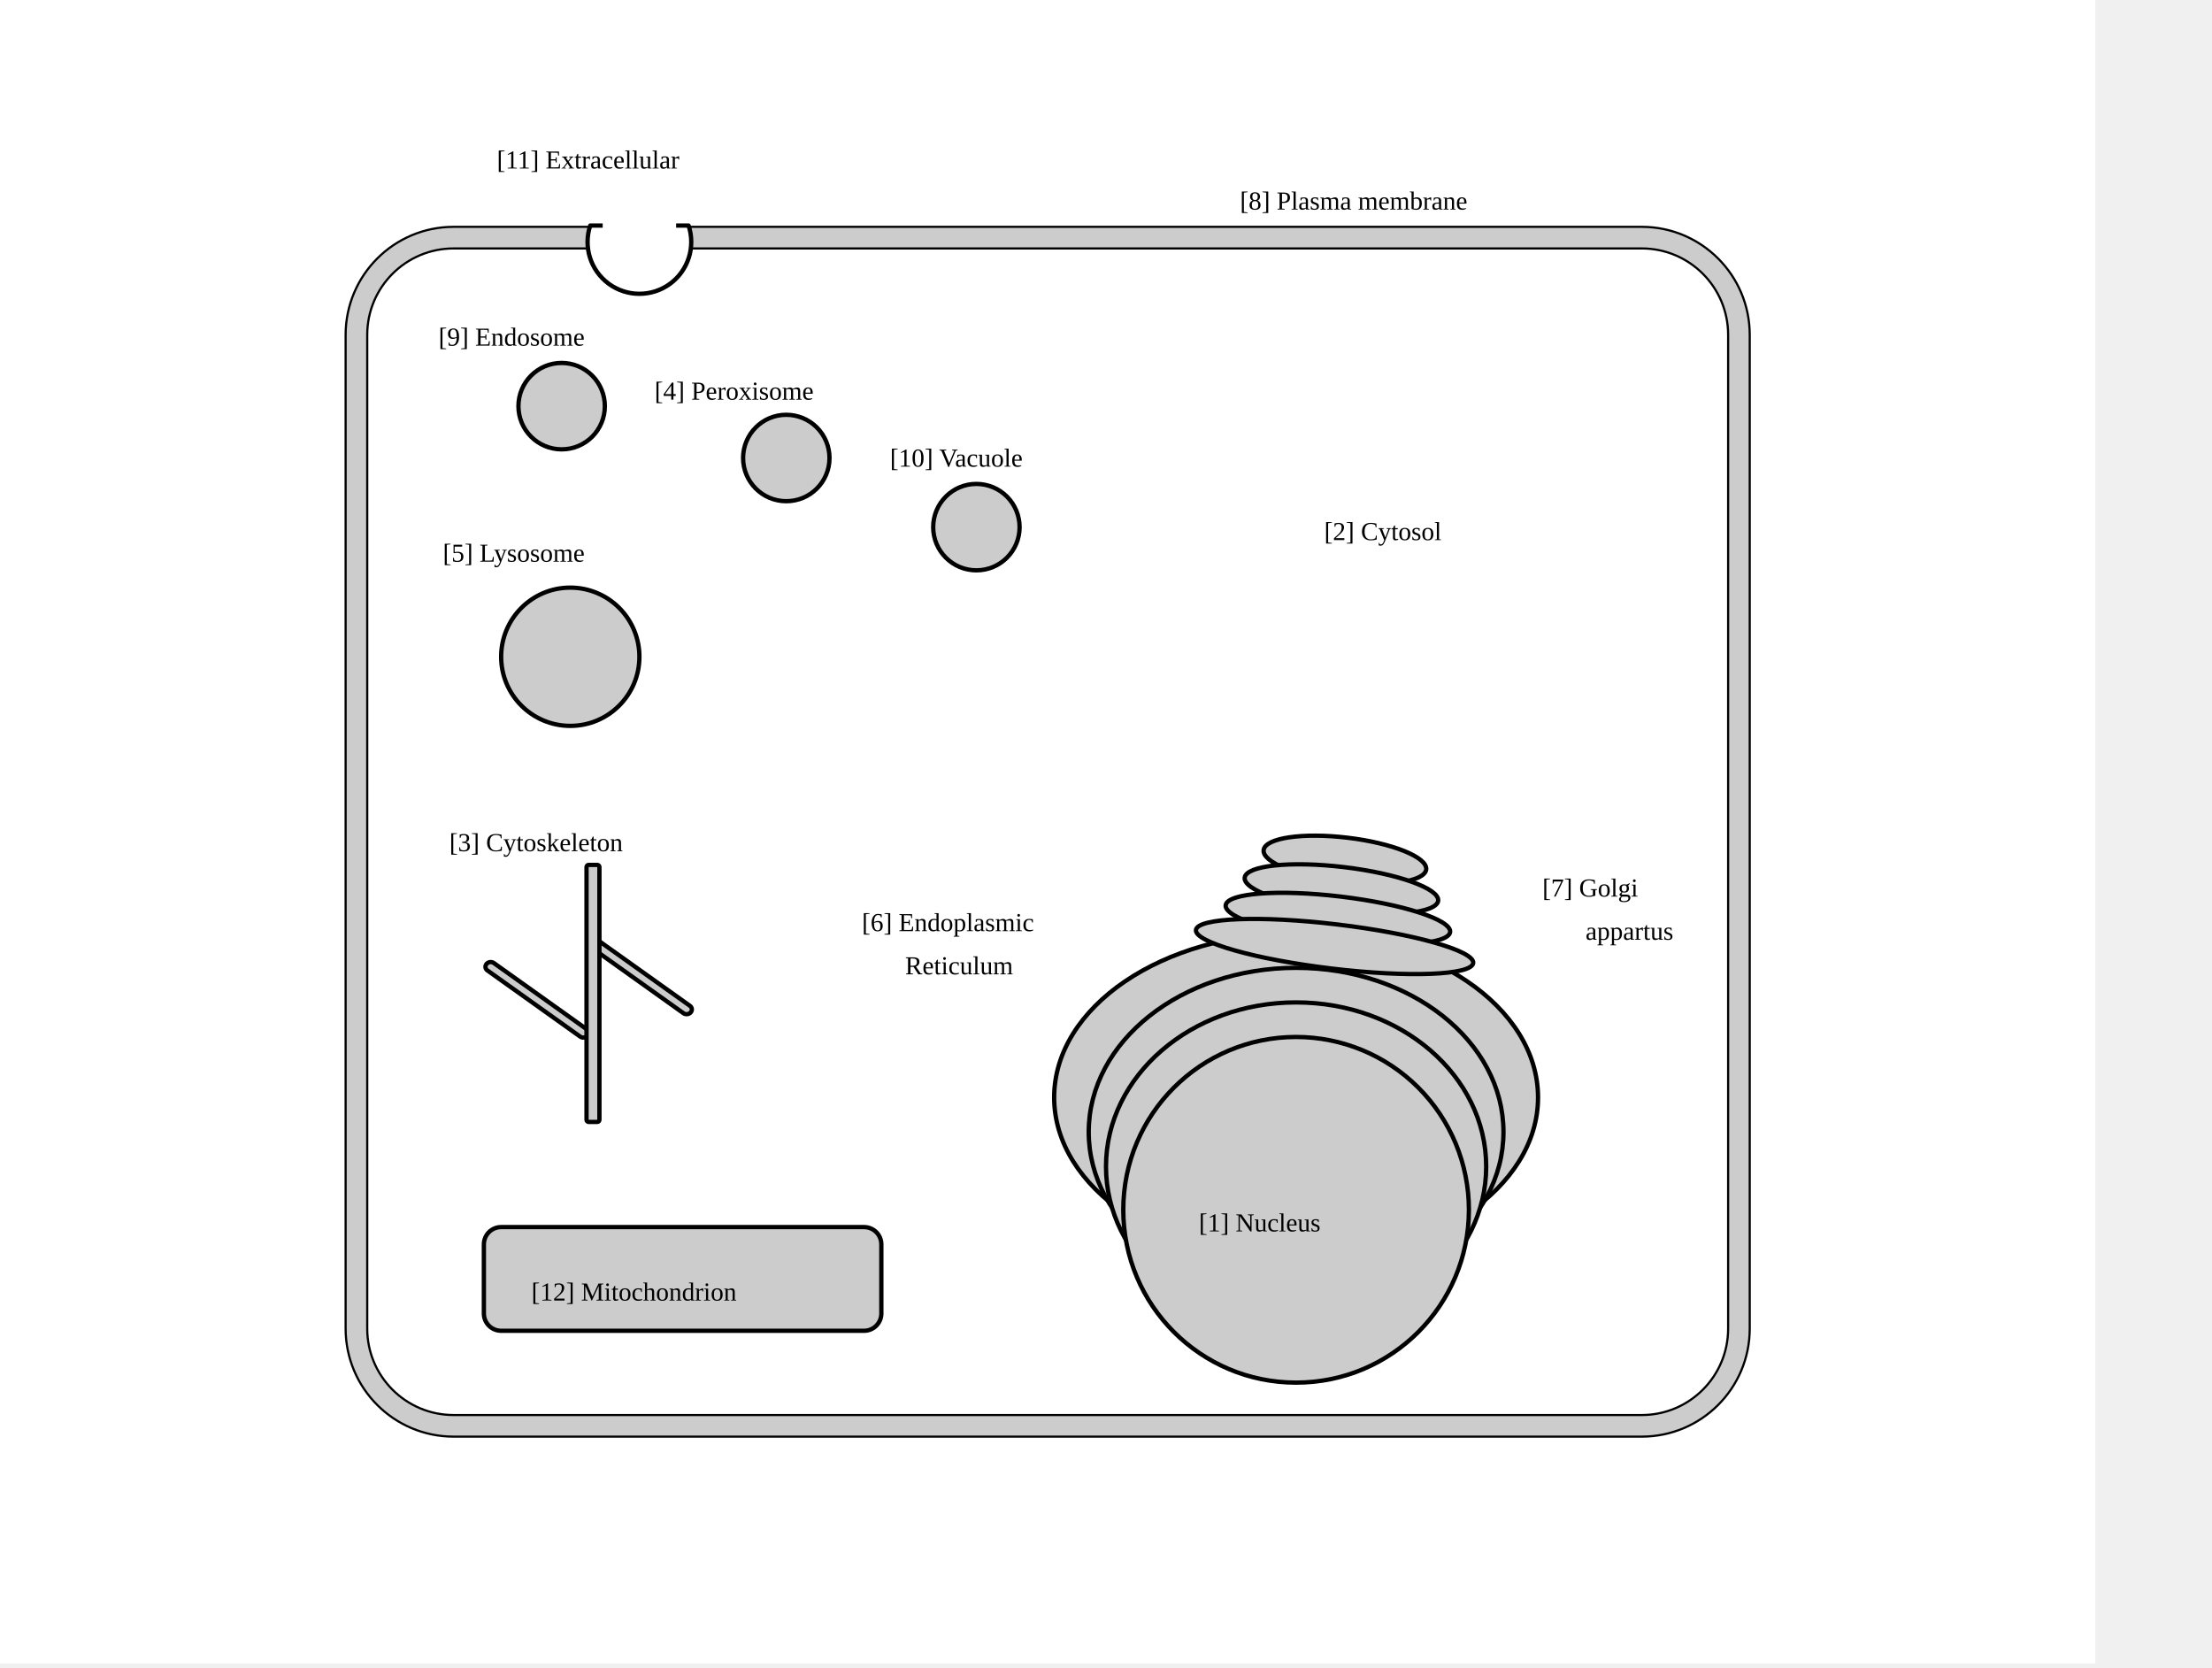
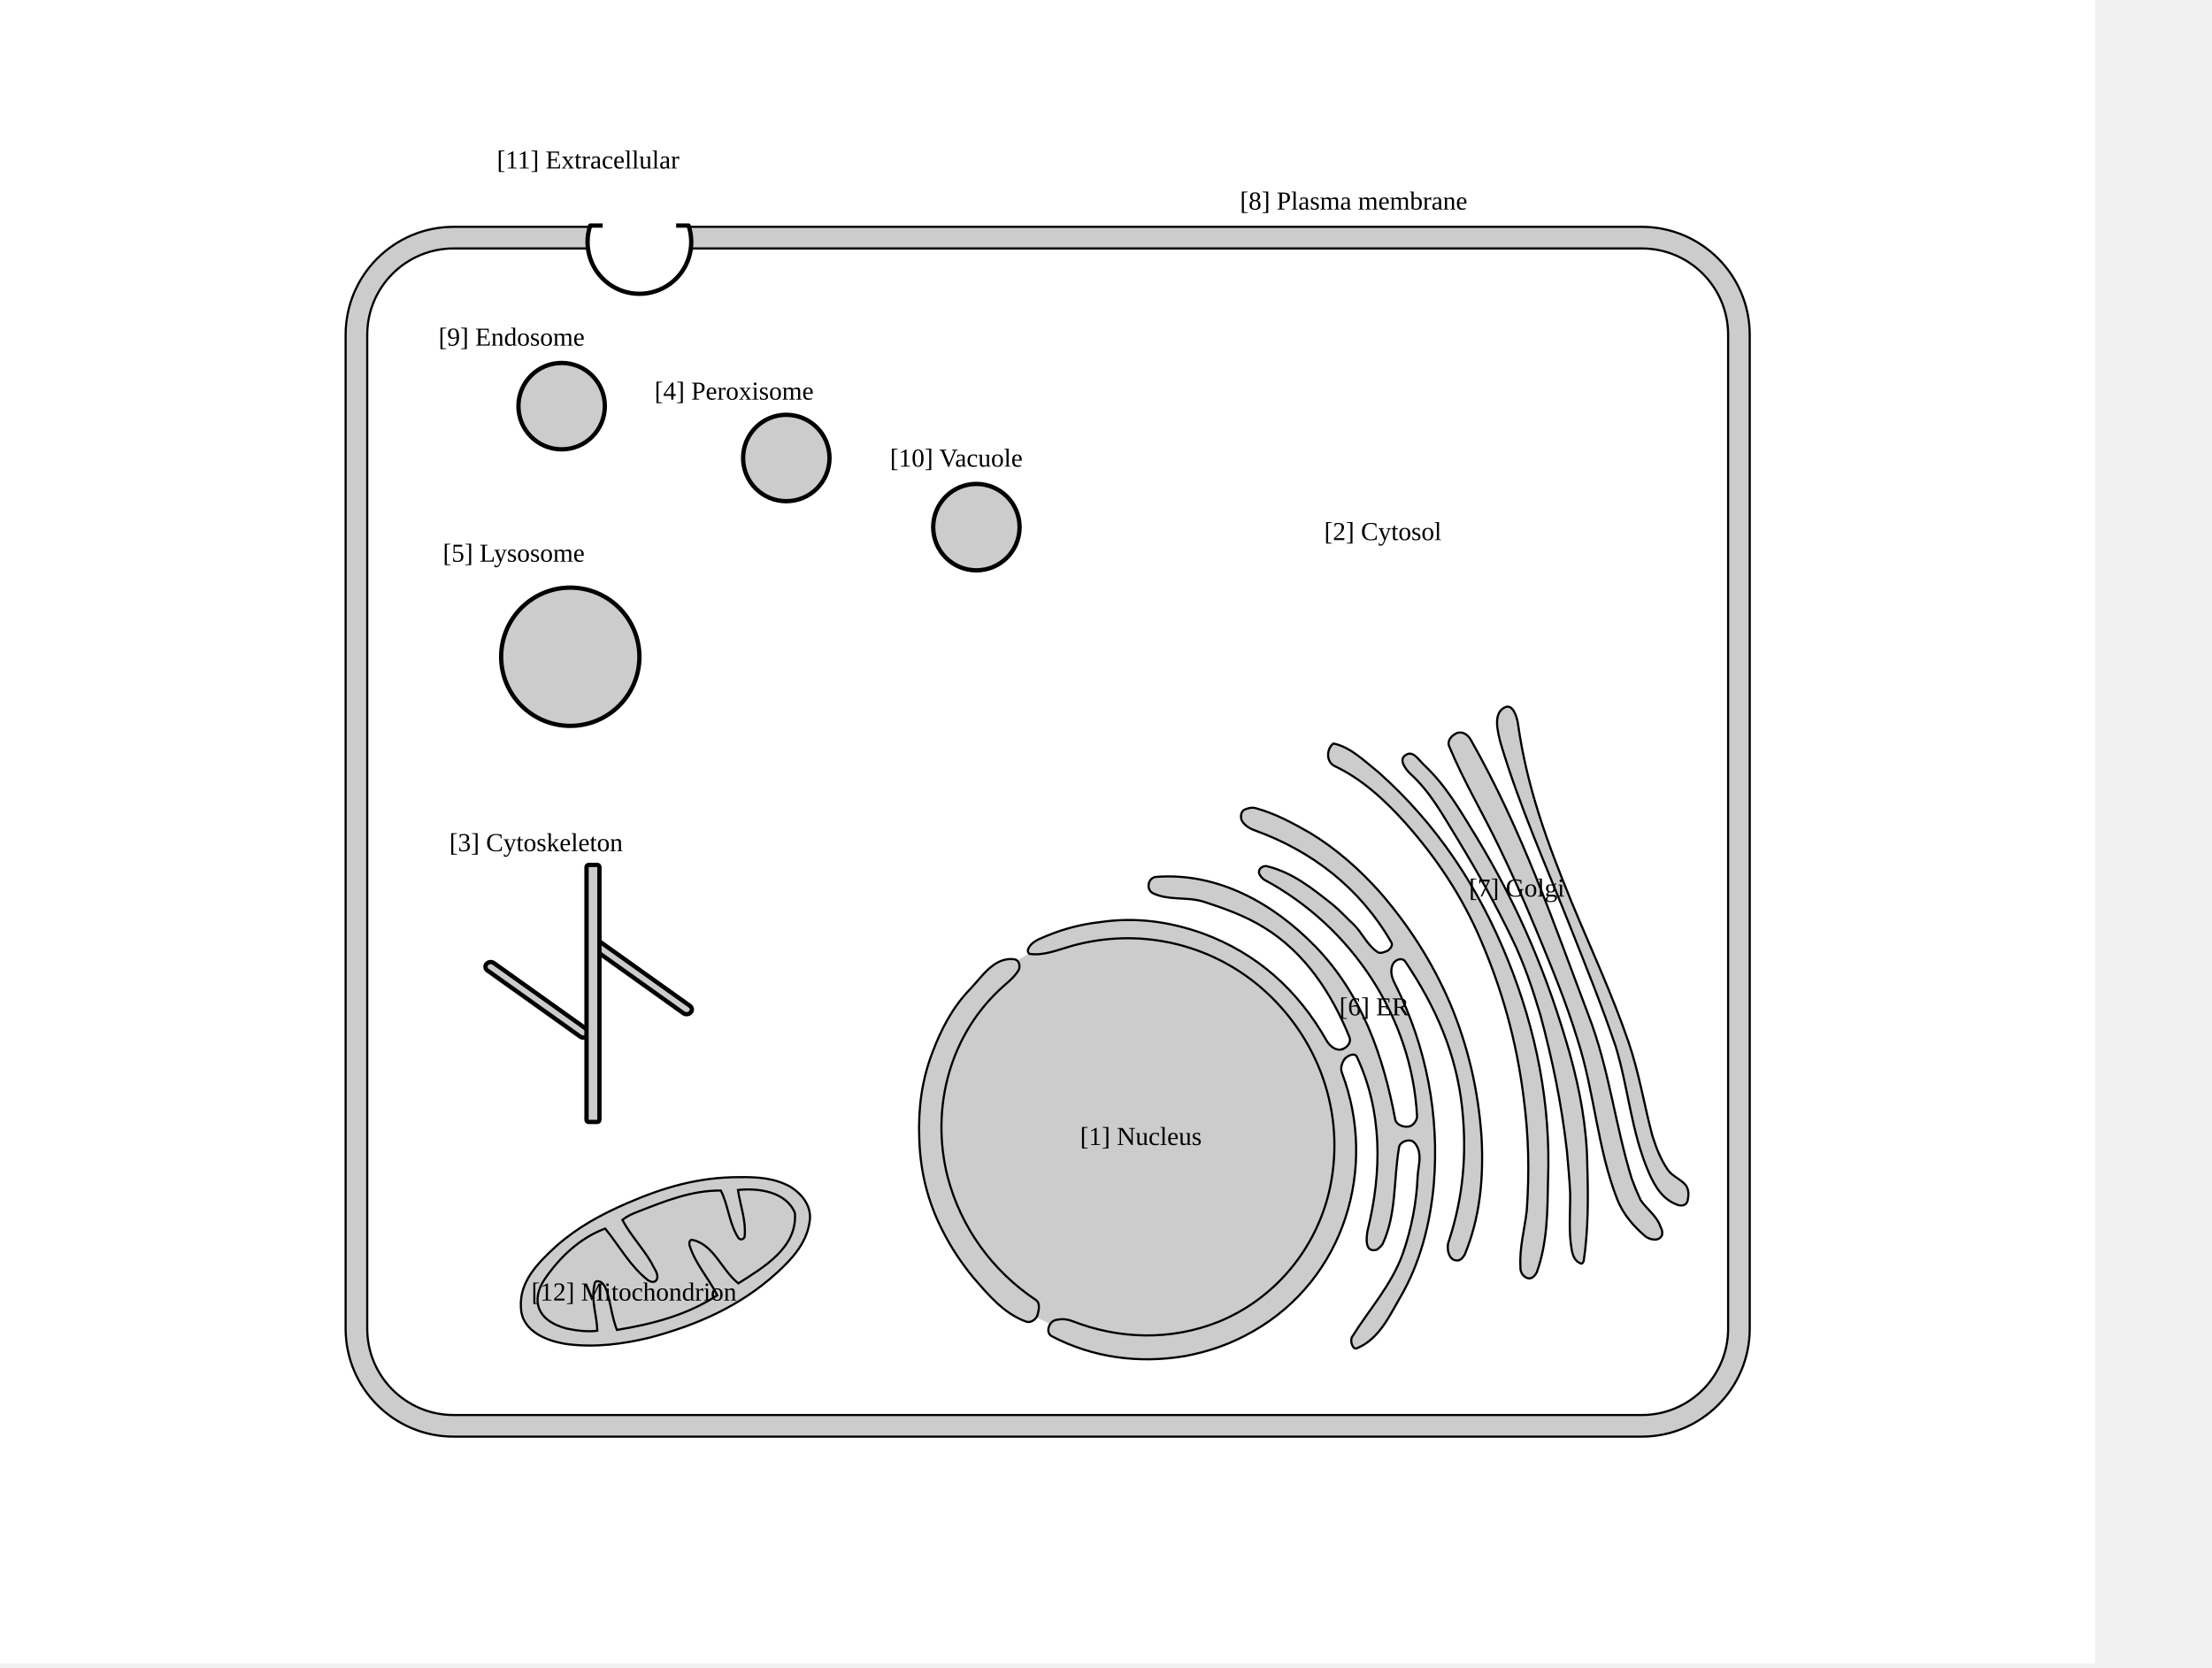
<svg xmlns="http://www.w3.org/2000/svg" version="1.1" height="386" width="512" fill="none" stroke="none" stroke-linecap="square" stroke-miterlimit="10" clip-path="url(#p.0)">
  <g transform="scale(0.5, 0.5)">
    <g title="ex" fill="#ffffff">
      <rect x="0" y="0" width="970" height="770" />
    </g>
    <text title="ex-text" x="230" y="78" fill="black">[11] Extracellular
</text>
    <g title="pm" fill="#cccccc">
      <rect x="160" y="105" rx="50" ry="50" width="650" height="560" stroke="black" stroke-width="1" />
    </g>
    <text title="pm-text" x="574" y="97" fill="black">[8] Plasma membrane
</text>
    <g title="cy" fill="#ffffff">
      <rect x="170" y="115" rx="40" ry="40" width="630" height="540" stroke="black" stroke-width="1" />
    </g>
    <text title="cytosol-text" x="613" y="250" fill="black">[2] Cytosol
</text>
    <g title="cs" fill="#cccccc">
      <path title="cs-part1" d="M271.934 479.439L271.934 479.439C272.76 478.492 272.6 477.134 271.577 476.404L228.595 445.761C228.104 445.411 227.476 445.256 226.848 445.33C226.221 445.404 225.646 445.701 225.25 446.156L225.25 446.156L225.25 446.156C224.424 447.102 224.584 448.461 225.607 449.19L268.589 479.833C269.611 480.562 271.109 480.386 271.934 479.439Z" fill-rule="nonzero" stroke="#000000" stroke-width="2.0" stroke-linejoin="round" stroke-linecap="butt">
    </path>
      <path title="cs-part2" d="M319.749 468.621L319.749 468.621C320.574 467.674 320.414 466.316 319.391 465.587L276.41 434.944C275.919 434.594 275.29 434.439 274.663 434.512C274.035 434.586 273.46 434.883 273.064 435.338L273.064 435.338L273.064 435.338C272.239 436.285 272.399 437.643 273.421 438.372L316.403 469.015C317.426 469.744 318.924 469.568 319.749 468.621Z" fill-rule="nonzero" stroke="#000000" stroke-width="2.0" stroke-linejoin="round" stroke-linecap="butt">
    </path>
      <path title="cs-part3" d="M272.511 519.341L272.511 519.341C271.961 519.341 271.515 518.895 271.515 518.345L271.515 401.343C271.515 401.079 271.62 400.826 271.807 400.639C271.994 400.452 272.247 400.347 272.511 400.347L276.496 400.347C277.046 400.347 277.492 400.793 277.492 401.343L277.492 518.345L277.492 518.345C277.492 518.895 277.046 519.341 276.496 519.341Z" fill-rule="nonzero" stroke="#000000" stroke-width="2.0" stroke-linejoin="round" stroke-linecap="butt">
    </path>
    </g>
    <text title="cs-text" x="208" y="394" fill="black">[3] Cytoskeleton
</text>
    <g title="pe" fill="#cccccc">
      <path title="perioxisome" d="M344.0 212.0L344.0 212.0C344.0 200.954 352.954 192.0 364.0 192.0L364.0 192.0C369.304 192.0 374.391 194.107 378.142 197.858C381.893 201.609 384.0 206.696 384.0 212.0L384.0 212.0C384.0 223.046 375.046 232.0 364.0 232.0L364.0 232.0C352.954 232.0 344.0 223.046 344.0 212.0Z" fill-rule="nonzero" stroke="#000000" stroke-width="2.0" stroke-linejoin="round" stroke-linecap="butt">
</path>
    </g>
    <text title="peroxisome-text" x="303" y="185" fill="black">[4] Peroxisome
</text>
    <g title="ly" fill="#cccccc">
      <path title="lysosome" d="M232.0 304.0L232.0 304.0C232.0 286.327 246.327 272.0 264.0 272.0L264.0 272.0C272.487 272.0 280.626 275.371 286.627 281.373C292.629 287.374 296.0 295.513 296.0 304.0L296.0 304.0C296.0 321.673 281.673 336.0 264.0 336.0L264.0 336.0C246.327 336.0 232.0 321.673 232.0 304.0Z" fill-rule="nonzero" stroke="#000000" stroke-width="2.0" stroke-linejoin="round" stroke-linecap="butt">
    </path>
    </g>
    <text title="lysosome-text" x="205" y="260" fill="black">[5] Lysosome
</text>
    <g title="er" fill="#cccccc">
-       <path title="er-part1" d="M488.0 508.0L488.0 508.0C488.0 466.026 538.144 432.0 600.0 432.0L600.0 432.0C661.856 432.0 712.0 466.026 712.0 508.0L712.0 508.0C712.0 549.974 661.856 584.0 600.0 584.0L600.0 584.0C538.144 584.0 488.0 549.974 488.0 508.0Z" fill-rule="nonzero" stroke="#000000" stroke-width="2.0" stroke-linejoin="round" stroke-linecap="butt">
- </path>
-       <path title="er-part2" d="M504.0 524.0L504.0 524.0C504.0 482.026 546.981 448.0 600.0 448.0L600.0 448.0C653.019 448.0 696.0 482.026 696.0 524.0L696.0 524.0C696.0 565.974 653.019 600.0 600.0 600.0L600.0 600.0C546.981 600.0 504.0 565.974 504.0 524.0Z" fill-rule="nonzero" stroke="#000000" stroke-width="2.0" stroke-linejoin="round" stroke-linecap="butt">
- </path>
-       <path title="er-part3" d="M512.0 540.0L512.0 540.0C512.0 498.026 551.399 464.0 600.0 464.0L600.0 464.0C648.601 464.0 688.0 498.026 688.0 540.0L688.0 540.0C688.0 581.974 648.601 616.0 600.0 616.0L600.0 616.0C551.399 616.0 512.0 581.974 512.0 540.0Z" fill-rule="nonzero" stroke="#000000" stroke-width="2.0" stroke-linejoin="round" stroke-linecap="butt">
- </path>
+       <g transform="translate(375, 275)">
+         <path stroke="#000000" stroke-miterlimit="2" d="M246.535,210.608c0.182-0.068,0.363-0.151,0.544-0.247c1.913-0.972,3.535-3.07,2.589-5.349c-8.172-20.121-20.484-39.057-39.577-50.725c-8.838-5.416-17.832-8.63-27.926-11.922c-7.943-2.402-15.831-0.376-23.33-3.854c-3.566-1.726-2.419-7.545,1.643-7.628c28.54-2.049,54.083,12.287,73.682,32.473c21.305,22.15,31.136,50.13,36.778,80.029c0.578,2.254,3.805,3.587,6.424,3.034c2.253-0.579,3.535-3.07,3.639-4.538c-2.303-45.889-30.313-88.056-70.829-109.713c-1.049-0.812-2.073-1.99-2.362-3.117c-0.212-2.227,2.092-3.541,3.901-3.044c11.955,3.054,20.323,9.912,30.106,17.606c3.489,2.827,6.218,5.969,9.681,9.163c4.146,3.979,6.327,9.664,11.257,12.961c1.417,0.838,3.329-0.134,4.848-0.765c1.179-1.023,2.384-2.413,1.385-3.958c-14.467-24.988-36.501-42.027-63.113-51.643c-2.517-0.915-5.349-2.589-6.27-5.235c-0.264-1.494-0.135-3.328,1.411-4.327c1.519-0.63,3.406-1.234,5.214-0.739c9.045,2.481,16.86,6.719,25.016,11.348c12.378,7.509,22.793,16.724,32.371,27.354c13.646,15.711,24.278,32.316,32.528,51.335c8.538,20.145,13.331,41.134,14.744,62.99c0.91,18.503-0.722,36.458-7.832,53.659c-0.838,1.416-2.042,2.806-3.51,2.703c-4.062,0.083-5.116-5.891-3.783-9.116c6.583-20.188,8.344-39.978,6.146-61.152c-2.648-25.263-12.186-46.954-26.203-67.854c-1.312-2.305-4.692-1.437-5.975,1.055c-1.333,3.225-0.438,6.239,1.19,9.303c14.55,29.051,20.429,60.81,17.841,92.341c-1.658,18.322-6.277,36.805-15.905,53.091c-5.049,8.864-9.808,18.854-19.684,22.954c-1.913,0.972-3.438-3.561-2.208-5.318c7.901-12.719,17.876-23.45,23.338-38.185c4.154-11.877,6.475-23.883,6.985-36.386c0.283-4.036,1.694-8.362,0.144-12.527c-0.63-1.52-1.287-2.672-2.702-3.509c-2.518-0.916-5.95,0.688-6.131,3.255c-2.525,14.943-1.042,30.535-7.553,44.458c-0.812,1.05-2.015,2.44-3.142,2.729c-5.241,1.106-4.383-5.839-3.784-9.116c6.707-27.186,6.834-55.203-5.039-80.378c-0.972-1.912-4.011-0.651-5.608,1.081" />
+       </g>
    </g>
-     <text title="er-text" x="399" y="431" fill="black">[6] Endoplasmic
- <tspan x="419" y="451">Reticulum
- </tspan>
-     </text>
+     <text title="er-text" x="620" y="470" fill="black">[6] ER
+ </text>
    <g title="go" fill="#cccccc">
-       <path title="golgi-part1" d="M660.226 402.473L660.226 402.473C659.553 408.113 642.163 410.674 621.385 408.193L621.385 408.193C600.606 405.713 584.308 399.13 584.981 393.491L584.981 393.491C585.654 387.851 603.044 385.29 623.822 387.77L623.822 387.77C644.6 390.251 660.899 396.833 660.226 402.473Z" fill-rule="nonzero" stroke="#000000" stroke-width="2.0" stroke-linejoin="round" stroke-linecap="butt">
-     </path>
-       <path title="golgi-part2" d="M665.766 416.947L665.766 416.947C665.093 422.586 644.499 424.765 619.767 421.812L619.767 421.812C595.035 418.86 575.531 411.895 576.204 406.255L576.204 406.255C576.877 400.616 597.472 398.437 622.204 401.39L622.204 401.39C646.936 404.342 666.439 411.307 665.766 416.947Z" fill-rule="nonzero" stroke="#000000" stroke-width="2.0" stroke-linejoin="round" stroke-linecap="butt">
-     </path>
-       <path title="golgi-part3" d="M671.307 431.42L671.307 431.42C670.634 437.06 646.829 438.855 618.137 435.43L618.137 435.43C589.444 432.005 566.73 424.657 567.403 419.017L567.403 419.017C568.076 413.377 591.881 411.582 620.574 415.007L620.574 415.007C649.266 418.432 671.98 425.781 671.307 431.42Z" fill-rule="nonzero" stroke="#000000" stroke-width="2.0" stroke-linejoin="round" stroke-linecap="butt">
-     </path>
-       <path title="golgi-part4" d="M681.991 445.788L681.991 445.788C681.318 451.428 652.039 452.57 616.596 448.339L616.596 448.339C581.153 444.108 552.966 436.107 553.639 430.467L553.639 430.467C554.312 424.827 583.59 423.685 619.033 427.916L619.033 427.916C654.477 432.147 682.664 440.149 681.991 445.788Z" fill-rule="nonzero" stroke="#000000" stroke-width="2.0" stroke-linejoin="round" stroke-linecap="butt">
-     </path>
+       <g transform="translate(375, 275)">
+         <path stroke="#000000" stroke-miterlimit="2" d="M310.372,159.867c-8.646-20.1-20.22-37.562-34.915-54.083c-9.577-10.631-19.967-20.212-32.815-26.279c-3.907-2.118-3.494-7.99-0.377-10.352c7.995,1.669,14.188,8.005,20.824,13.266c27.414,24.423,46.395,53.416,59.9,86.818c13.192,32.642,19.991,67.048,18.64,101.986c-0.273,14.363-0.18,28.751-5.224,42.779c-0.837,1.416-2.066,3.173-4.242,2.651c-2.518-0.914-3.463-3.193-3.309-5.395c-0.481-8.885,1.947-17.196,2.935-25.977c1.239-17.614,0.933-34.23-1.472-52.469C326.986,206.764,320.513,183.444,310.372,159.867z" />
+         <path stroke="#000000" stroke-miterlimit="2" d="M325.127,159.799c5.505,11.428,9.434,23.159,13.011,35.211c5.553,20.673,9.688,40.509,12.201,62.443c0.61,7.05,1.272,13.366,1.542,20.022c0.113,8.859-0.847,17.273,0.735,26.234c0.554,2.621,1.474,5.267,4.357,6.207c0.733,0.052,1.178-1.023,1.204-1.39c2.133-14.601,2.065-29.357,1.63-44.138c-0.228-17.717-3.443-34.907-8.153-51.833c-10.05-35.371-23.293-67.279-43.116-100.02c-7.612-12.336-13.836-23.468-23.858-33.023c-2.781-2.409-5.38-7.385-8.864-5.05c-3.457,1.969-0.439,6.238,1.976,8.621c9.707,8.795,15.222,19.51,22.179,30.694C309.553,129.571,317.406,143.767,325.127,159.799z" />
+         <path stroke="#000000" stroke-miterlimit="2" d="M335.815,154.65c-5.359-12.915-10.771-25.096-16.893-37.696c-7.722-16.032-16.308-30.28-22.929-46.234c-1.287-2.672,0.728-5.112,3.4-6.399c2.646-0.92,5.111,0.729,6.424,3.034c23.947,42.25,37.987,83.802,54.467,127.37c9.672,25.019,12.294,50.649,20.104,75.906c1.235,3.406,2.496,6.445,4.099,9.876c2.678,3.876,6.192,6.336,8.478,10.553c0.604,1.887,1.969,3.458,1.447,5.634c-1.334,3.225-5.686,2.182-7.783,0.559c-5.562-4.816-9.996-9.922-12.835-16.761c-9.382-23.892-10.536-49.419-18.398-73.941C350.004,188.838,343.068,172.125,335.815,154.65z" />
+         <path stroke="#000000" stroke-miterlimit="2" d="M351.75,153.559c7.393,18.66,14.742,36.808,21.157,55.698c5.997,19.598,7.171,39.594,15.421,58.613c2.863,6.47,6.487,12.625,13.697,14.977c1.809,0.496,3.694-0.109,4.19-1.917c0.548-2.543,0.703-4.745-0.61-7.05c-2.362-3.117-6.347-4.134-8.683-7.617c-3.334-5.029-5.2-9.954-7.015-15.614c-3.789-14.28-6.084-28.824-10.976-43.181c-7.649-22.295-17.264-42.886-26.408-64.918c-11.011-26.958-20.63-52.71-24.803-82.505c-0.502-3.355-2.316-9.014-5.722-7.778c-6.078,2.522-3.736,11.169-2.289,16.802C328.365,98.074,340.475,125.108,351.75,153.559z" />
+       </g>
    </g>
-     <text title="golgi-text" x="714" y="415" fill="black">[7] Golgi
- <tspan x="734" y="435">appartus
- </tspan>
-     </text>
+     <text title="golgi-text" x="680" y="415" fill="black">[7] Golgi
+ </text>
    <g title="en" fill="#cccccc">
      <path title="endosome" d="M240.0 188.0L240.0 188.0C240.0 176.954 248.954 168.0 260.0 168.0L260.0 168.0C265.304 168.0 270.391 170.107 274.142 173.858C277.893 177.609 280.0 182.696 280.0 188.0L280.0 188.0C280.0 199.046 271.046 208.0 260.0 208.0L260.0 208.0C248.954 208.0 240.0 199.046 240.0 188.0Z" fill-rule="nonzero" stroke="#000000" stroke-width="2.0" stroke-linejoin="round" stroke-linecap="butt">
    </path>
      <path title="en-part1" d="M318.768 104.411L318.768 104.411C322.071 114.317 318.588 125.222 310.156 131.381C301.724 137.54 290.276 137.54 281.844 131.381C273.412 125.222 269.929 114.317 273.232 104.411Z" fill-rule="nonzero" fill="#ffffff" stroke="#000000" stroke-width="2.0" stroke-linejoin="round" stroke-linecap="butt">
    </path>
      <path title="en-part2" d="M280.0 96.0L312.0 96.0L312.0 112.0L280.0 112.0Z" fill-rule="nonzero" fill="#ffffff" stroke="#ffffff" stroke-width="2.0" stroke-linejoin="round" stroke-linecap="butt">
    </path>
    </g>
    <text title="endosome-text" x="203" y="160" fill="black">[9] Endosome
</text>
    <g title="nu" fill="#cccccc">
-       <path title="nucleus" d="M520.0 560.0L520.0 560.0C520.0 515.817 555.817 480.0 600.0 480.0L600.0 480.0C621.217 480.0 641.566 488.429 656.569 503.431C671.572 518.434 680.0 538.783 680.0 560.0L680.0 560.0C680.0 604.183 644.183 640.0 600.0 640.0L600.0 640.0C555.817 640.0 520.0 604.183 520.0 560.0Z" fill-rule="nonzero" stroke="#000000" stroke-width="2.0" stroke-linejoin="round" stroke-linecap="butt">
-     </path>
+       <g transform="translate(375, 275)">
+         <ellipse transform="matrix(0.9975 0.0702 -0.0702 0.9975 17.9059 -9.9135)" stroke="#CCCCCC" stroke-width="1.066" stroke-miterlimit="2" cx="150.026" cy="249.852" rx="97.667" ry="95.333" />
+         <path stroke="#000000" stroke-miterlimit="2" d="M90.213,180.885c-25.533,22.177-34.614,56.937-26.534,88.851c6.105,23.293,20.542,43.484,40.973,57.091c2.099,1.623,1.132,4.874,0.61,7.05c-0.889,2.15-3.193,3.463-5.002,2.967c-10.435-3.684-17.573-12.299-24.737-20.548c-5.433-6.651-10.105-13.618-13.992-21.267c-7.144-13.777-10.566-28.032-10.975-43.18c-0.513-13.68,1.151-26.839,6.117-39.766c4.077-10.776,9.204-20.741,17.555-29.373c5.576-5.877,10.992-14.715,20.14-13.702c2.202,0.155,3.122,2.801,2.233,4.951C94.926,176.792,92.569,178.838,90.213,180.885z" />
+         <path stroke="#000000" stroke-miterlimit="2" d="M247.477,215.183c-1.23,1.757-2.144,4.274-1.198,6.553c16.48,43.568,1.412,95.242-41.231,119.531c-10.372,5.908-20.197,9.273-31.412,11.434c-21.645,3.64-42.825,0.675-61.679-9.134c-3.199-1.7-1.344-7.101,2.01-7.603c2.62-0.554,4.821-0.399,7.339,0.517c21.894,8.547,45.823,9.125,67.829,0.347c26.198-10.695,45.542-34.042,51.566-62.013c7.224-34.524-5.079-69.317-31.837-92.589c-24.344-20.888-56.951-27.857-87.506-19.432c-6.394,1.763-12.864,4.626-19.443,3.794c-0.734-0.051-1.391-1.204-0.946-2.279c0.889-2.15,2.827-3.489,4.739-4.46c9.143-4.151,18.182-6.834,28.219-7.971c16.771-2.508,32.473-0.297,47.942,5.216c24.803,9.121,43.901,25.953,57.345,49.762c1.556,2.539,4.436,4.843,7.323,3.751" />
+       </g>
    </g>
-     <text title="nu-text" x="555" y="570" fill="black">[1] Nucleus
+     <text title="nu-text" x="500" y="530" fill="black">[1] Nucleus
</text>
    <g title="va" fill="#cccccc">
      <path title="vacoule" d="M432.0 244.0L432.0 244.0C432.0 232.954 440.954 224.0 452.0 224.0L452.0 224.0C457.304 224.0 462.391 226.107 466.142 229.858C469.893 233.609 472.0 238.696 472.0 244.0L472.0 244.0C472.0 255.046 463.046 264.0 452.0 264.0L452.0 264.0C440.954 264.0 432.0 255.046 432.0 244.0Z" fill-rule="nonzero" stroke="#000000" stroke-width="2.0" stroke-linejoin="round" stroke-linecap="butt">
    </path>
    </g>
    <text title="vacoule-text" x="412" y="216" fill="black">[10] Vacuole
</text>
    <g title="mi" fill="#cccccc">
-       <path title="mitochondrion" d="M224.0 576L224.0 576C224.0 571.582 227.582 568.0 232 568.0L400 568.0C402.122 568.0 404.156 568.843 405.657 570.343C407.157 571.843 408.0 573.878 408.0 576L408.0 608C408.0 612.418 404.418 616.0 400 616.0L232 616.0L232 616.0C227.582 616.0 224.0 612.418 224.0 608Z" fill-rule="nonzero" stroke="#000000" stroke-width="2.0" stroke-linejoin="round" stroke-linecap="butt">
-     </path>
+       <g transform="translate(175, 500)">
+         <path stroke="#000000" stroke-miterlimit="2" d="M115.488,56.871c17.226-7.471,33.236-11.984,51.633-11.98c8.657-0.108,16.447,0.357,23.861,4.5c5.325,3.34,9.486,8.696,8.956,14.97c-0.98,10.312-7.793,17.931-15.179,24.683c-17.091,15.657-37.255,24.303-58.705,30.059c-12.638,3.05-24.981,4.659-37.816,3.163c-9.879-1.267-21.691-5.933-22.079-16.9c-0.888-12.196,8.022-20.889,16.351-28.574C92.573,67.959,103.13,62.23,115.488,56.871z">
+         </path>
+         <path stroke="#000000" stroke-miterlimit="2" d="M120.266,60.886c-2.764,1.076-4.914,1.999-7.158,3.793c3.794,7.158,9.397,12.808,13.552,20.04c1.001,2.458,3.804,5.282,2.133,7.945c-1.016,1.294-2.745,0.565-3.752-0.016c-8.414-6.6-13.281-15.854-19.885-23.961c-11.777,4.352-21.12,13.332-28.09,23.547c-2.177,3.31-3.708,7.127-3.076,11.386c1.271,6.643,7.391,9.771,13.444,11.382c4.686,0.957,9.444,1.555,14.063,0.996c-0.115-6.782-2.829-13.719-1.43-20.566c0.147-0.722,0.081-2.236,1.235-2.376c2.671-0.205,3.958,2.685,4.671,4.709c1.778,5.995,2.402,12.129,4.614,17.838c16.317-2.674,32.566-6.864,46.456-16.042c-4.007-7.952-10.185-14.471-12.89-23.283c-0.214-0.794,0.154-2.597,1.235-2.376c10.092,2.062,13.649,14.052,21.416,20.145c11.646-7.383,27.411-16.552,26.179-32.573c-4.001-9.829-16.763-11.685-26.361-10.642c1.124,7.363,3.837,14.3,3.085,21.656c-0.073,0.36-0.581,1.007-1.375,1.22c-1.516,0.066-1.942-1.523-2.516-2.39c-3.508-6.724-3.911-13.94-7.131-20.23C145.197,50.96,132.912,55.959,120.266,60.886z">
+         </path>
+       </g>
    </g>
    <text title="mitochondrion-text" x="246" y="602" fill="black">[12] Mitochondrion
</text>
  </g>
</svg>
